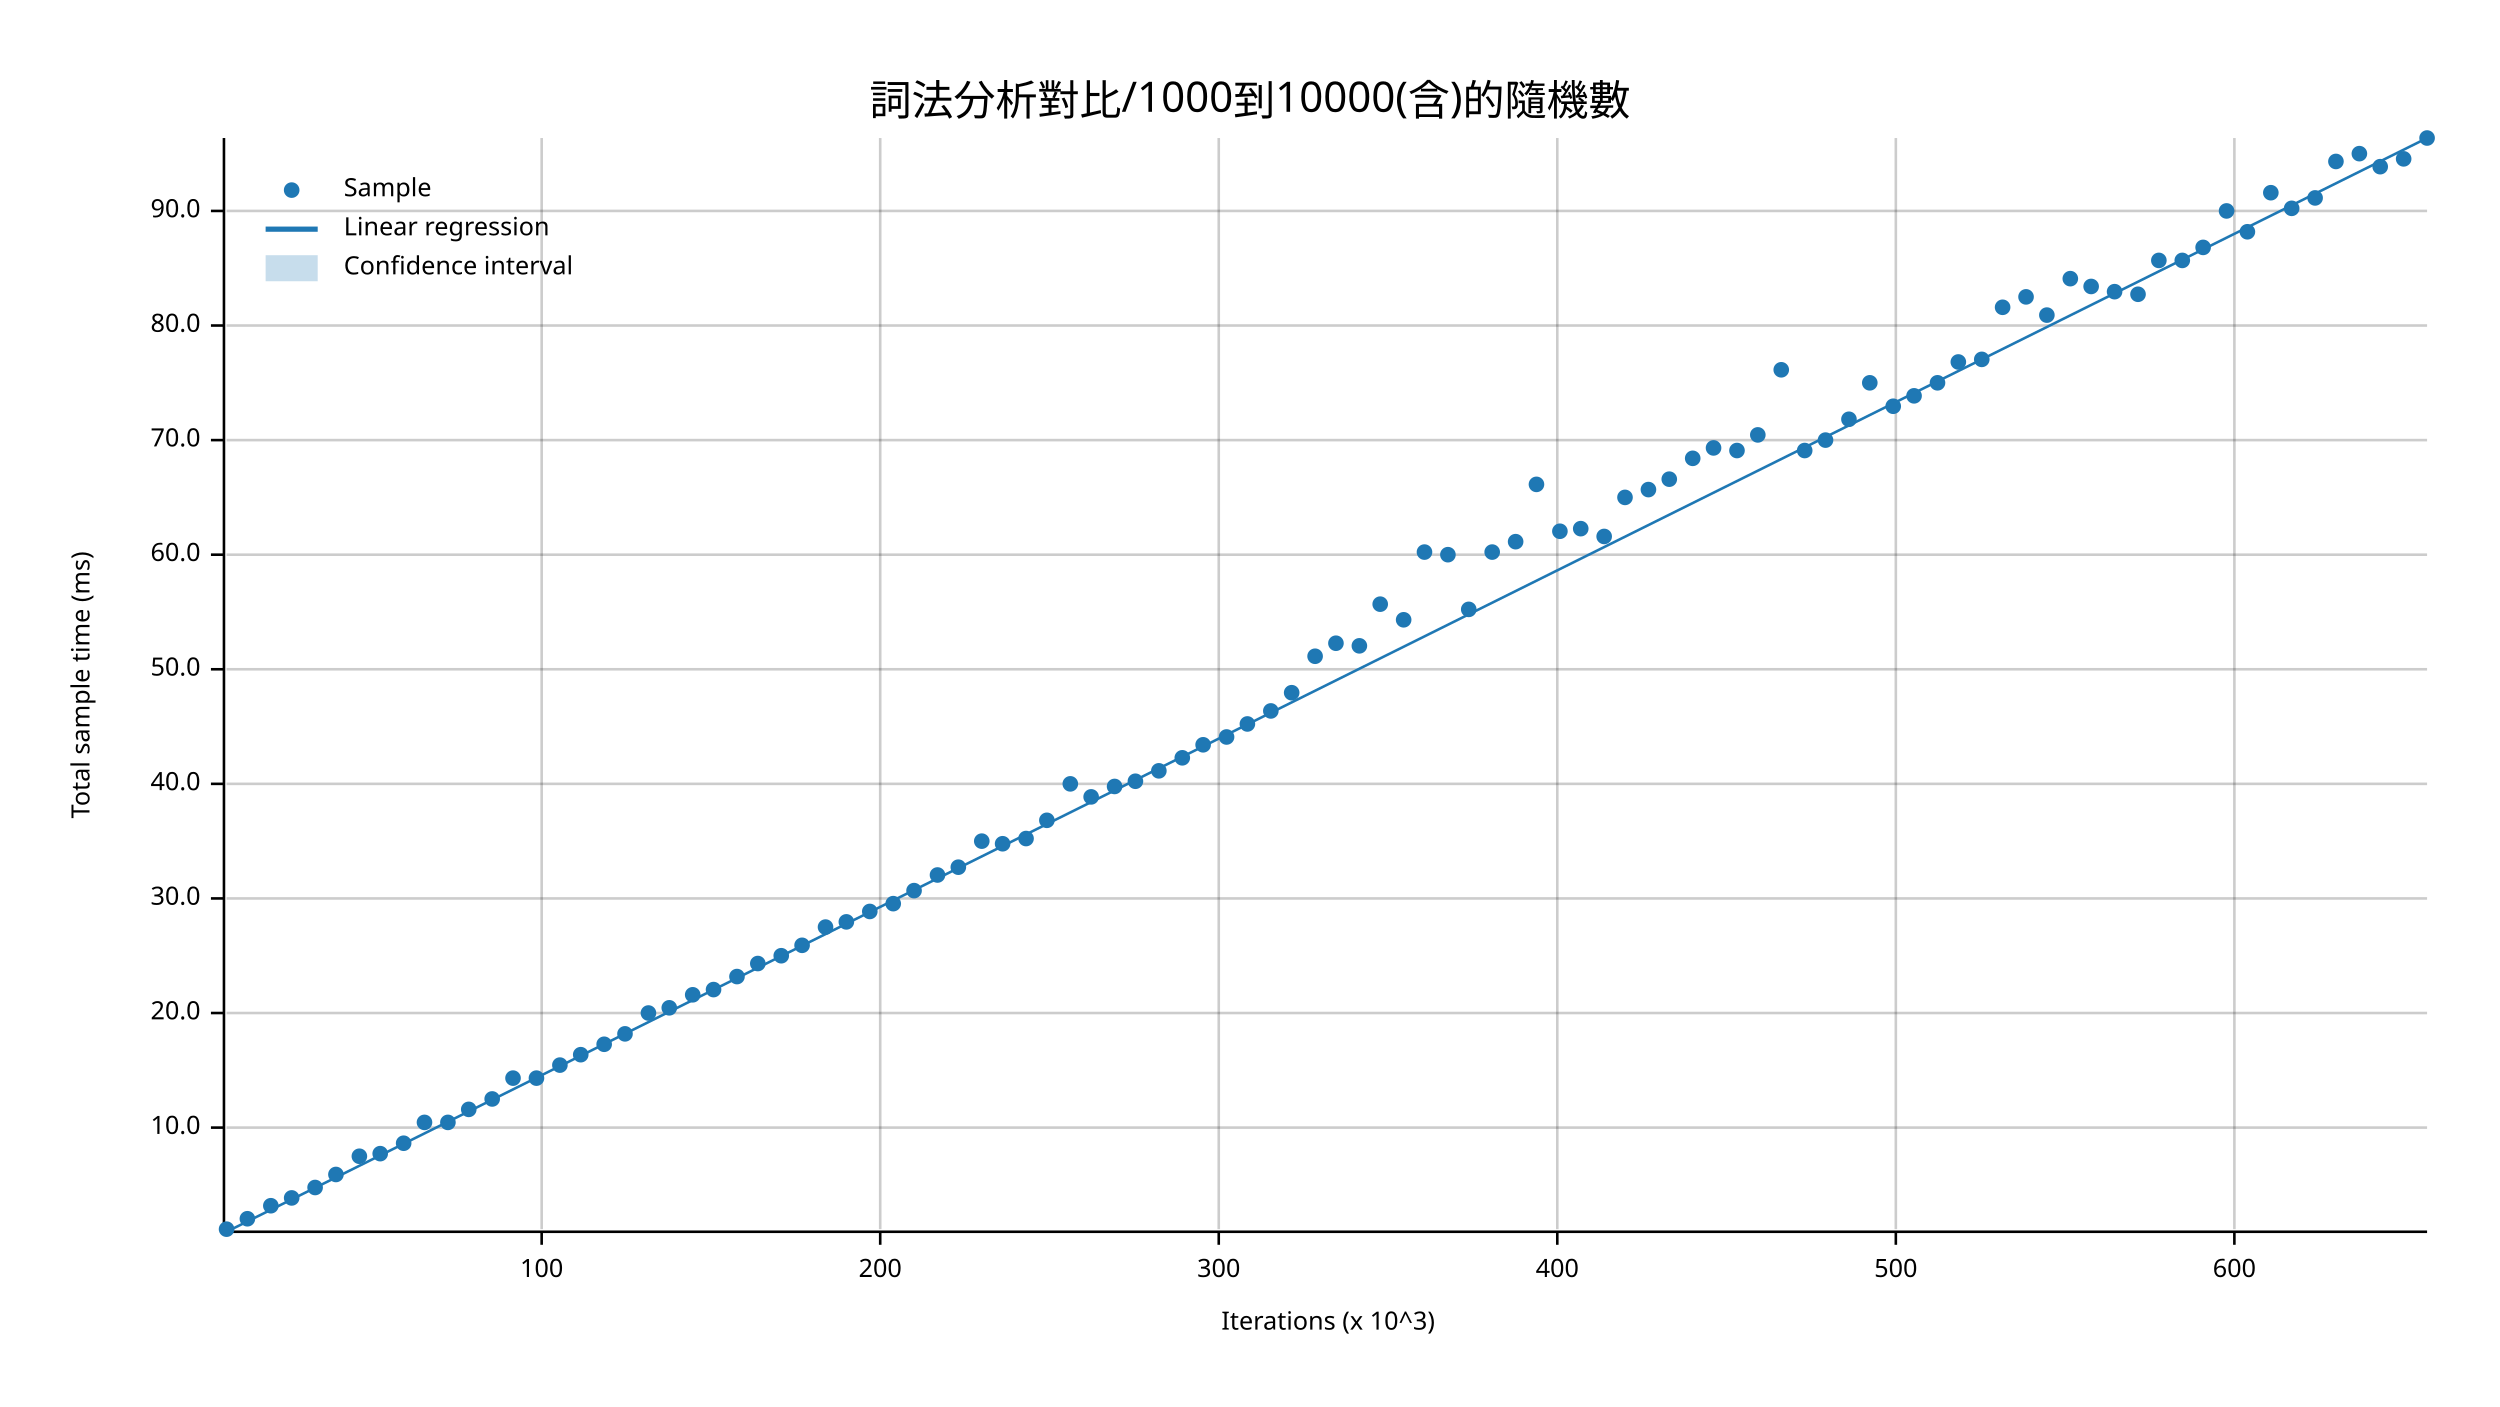
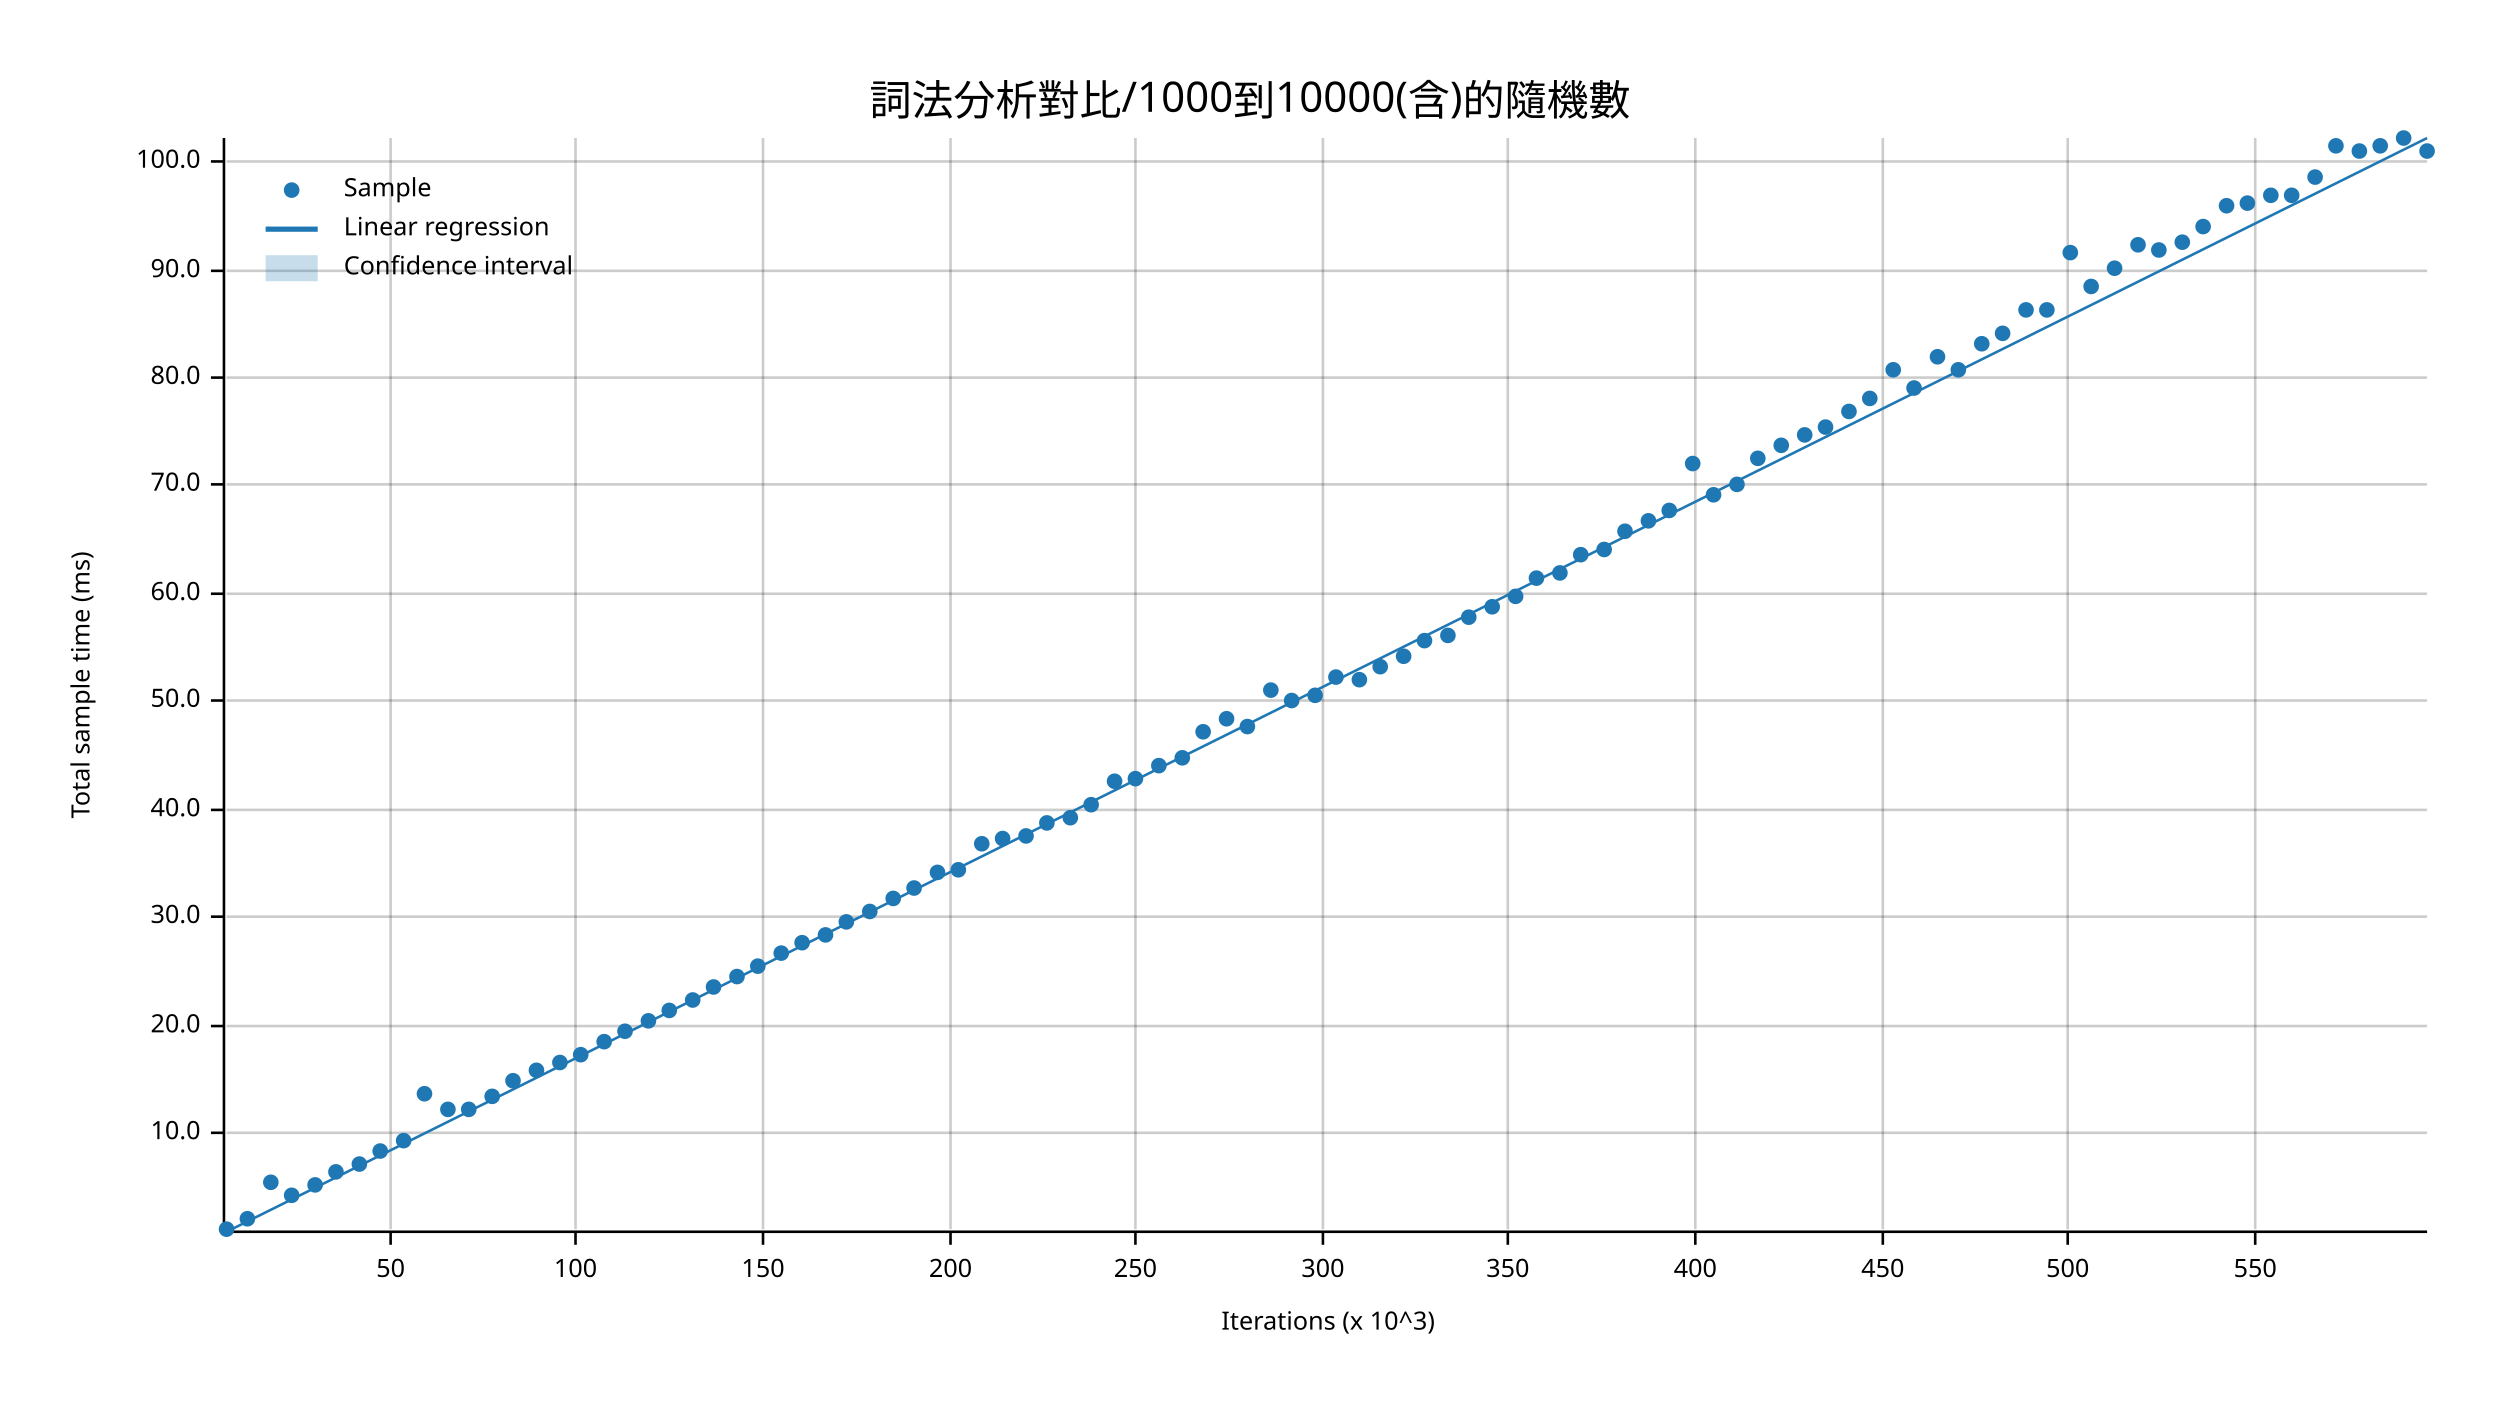
<svg xmlns="http://www.w3.org/2000/svg" width="960" height="540" viewBox="0 0 960 540">
  <text x="480" y="32" dy="0.76em" text-anchor="middle" font-family="sans-serif" font-size="16.129" opacity="1" fill="#000000">
詞法分析對比/1000到10000(含)的隨機數
</text>
  <text x="27" y="263" dy="0.76em" text-anchor="middle" font-family="sans-serif" font-size="9.677" opacity="1" fill="#000000" transform="rotate(270, 27, 263)">
Total sample time (ms)
</text>
  <text x="510" y="513" dy="-0.5ex" text-anchor="middle" font-family="sans-serif" font-size="9.677" opacity="1" fill="#000000">
Iterations (x 10^3)
</text>
-   <line opacity="0.2" stroke="#000000" stroke-width="1" x1="208" y1="472" x2="208" y2="53" />
-   <line opacity="0.2" stroke="#000000" stroke-width="1" x1="338" y1="472" x2="338" y2="53" />
-   <line opacity="0.2" stroke="#000000" stroke-width="1" x1="468" y1="472" x2="468" y2="53" />
-   <line opacity="0.2" stroke="#000000" stroke-width="1" x1="598" y1="472" x2="598" y2="53" />
-   <line opacity="0.2" stroke="#000000" stroke-width="1" x1="728" y1="472" x2="728" y2="53" />
-   <line opacity="0.2" stroke="#000000" stroke-width="1" x1="858" y1="472" x2="858" y2="53" />
-   <line opacity="0.2" stroke="#000000" stroke-width="1" x1="87" y1="433" x2="932" y2="433" />
-   <line opacity="0.2" stroke="#000000" stroke-width="1" x1="87" y1="389" x2="932" y2="389" />
-   <line opacity="0.2" stroke="#000000" stroke-width="1" x1="87" y1="345" x2="932" y2="345" />
-   <line opacity="0.2" stroke="#000000" stroke-width="1" x1="87" y1="301" x2="932" y2="301" />
-   <line opacity="0.2" stroke="#000000" stroke-width="1" x1="87" y1="257" x2="932" y2="257" />
-   <line opacity="0.2" stroke="#000000" stroke-width="1" x1="87" y1="213" x2="932" y2="213" />
-   <line opacity="0.2" stroke="#000000" stroke-width="1" x1="87" y1="169" x2="932" y2="169" />
-   <line opacity="0.2" stroke="#000000" stroke-width="1" x1="87" y1="125" x2="932" y2="125" />
-   <line opacity="0.2" stroke="#000000" stroke-width="1" x1="87" y1="81" x2="932" y2="81" />
+   <line opacity="0.2" stroke="#000000" stroke-width="1" x1="150" y1="472" x2="150" y2="53" />
+   <line opacity="0.2" stroke="#000000" stroke-width="1" x1="221" y1="472" x2="221" y2="53" />
+   <line opacity="0.2" stroke="#000000" stroke-width="1" x1="293" y1="472" x2="293" y2="53" />
+   <line opacity="0.2" stroke="#000000" stroke-width="1" x1="365" y1="472" x2="365" y2="53" />
+   <line opacity="0.2" stroke="#000000" stroke-width="1" x1="436" y1="472" x2="436" y2="53" />
+   <line opacity="0.2" stroke="#000000" stroke-width="1" x1="508" y1="472" x2="508" y2="53" />
+   <line opacity="0.2" stroke="#000000" stroke-width="1" x1="579" y1="472" x2="579" y2="53" />
+   <line opacity="0.2" stroke="#000000" stroke-width="1" x1="651" y1="472" x2="651" y2="53" />
+   <line opacity="0.2" stroke="#000000" stroke-width="1" x1="723" y1="472" x2="723" y2="53" />
+   <line opacity="0.2" stroke="#000000" stroke-width="1" x1="794" y1="472" x2="794" y2="53" />
+   <line opacity="0.2" stroke="#000000" stroke-width="1" x1="866" y1="472" x2="866" y2="53" />
+   <line opacity="0.2" stroke="#000000" stroke-width="1" x1="87" y1="435" x2="932" y2="435" />
+   <line opacity="0.2" stroke="#000000" stroke-width="1" x1="87" y1="394" x2="932" y2="394" />
+   <line opacity="0.2" stroke="#000000" stroke-width="1" x1="87" y1="352" x2="932" y2="352" />
+   <line opacity="0.2" stroke="#000000" stroke-width="1" x1="87" y1="311" x2="932" y2="311" />
+   <line opacity="0.2" stroke="#000000" stroke-width="1" x1="87" y1="269" x2="932" y2="269" />
+   <line opacity="0.2" stroke="#000000" stroke-width="1" x1="87" y1="228" x2="932" y2="228" />
+   <line opacity="0.2" stroke="#000000" stroke-width="1" x1="87" y1="186" x2="932" y2="186" />
+   <line opacity="0.2" stroke="#000000" stroke-width="1" x1="87" y1="145" x2="932" y2="145" />
+   <line opacity="0.2" stroke="#000000" stroke-width="1" x1="87" y1="104" x2="932" y2="104" />
+   <line opacity="0.2" stroke="#000000" stroke-width="1" x1="87" y1="62" x2="932" y2="62" />
  <polyline fill="none" opacity="1" stroke="#000000" stroke-width="1" points="86,53 86,472 " />
-   <text x="77" y="433" dy="0.5ex" text-anchor="end" font-family="sans-serif" font-size="9.677" opacity="1" fill="#000000">
+   <text x="77" y="435" dy="0.5ex" text-anchor="end" font-family="sans-serif" font-size="9.677" opacity="1" fill="#000000">
10.0
</text>
-   <polyline fill="none" opacity="1" stroke="#000000" stroke-width="1" points="81,433 86,433 " />
-   <text x="77" y="389" dy="0.5ex" text-anchor="end" font-family="sans-serif" font-size="9.677" opacity="1" fill="#000000">
+   <polyline fill="none" opacity="1" stroke="#000000" stroke-width="1" points="81,435 86,435 " />
+   <text x="77" y="394" dy="0.5ex" text-anchor="end" font-family="sans-serif" font-size="9.677" opacity="1" fill="#000000">
20.0
</text>
-   <polyline fill="none" opacity="1" stroke="#000000" stroke-width="1" points="81,389 86,389 " />
-   <text x="77" y="345" dy="0.5ex" text-anchor="end" font-family="sans-serif" font-size="9.677" opacity="1" fill="#000000">
+   <polyline fill="none" opacity="1" stroke="#000000" stroke-width="1" points="81,394 86,394 " />
+   <text x="77" y="352" dy="0.5ex" text-anchor="end" font-family="sans-serif" font-size="9.677" opacity="1" fill="#000000">
30.0
</text>
-   <polyline fill="none" opacity="1" stroke="#000000" stroke-width="1" points="81,345 86,345 " />
-   <text x="77" y="301" dy="0.5ex" text-anchor="end" font-family="sans-serif" font-size="9.677" opacity="1" fill="#000000">
+   <polyline fill="none" opacity="1" stroke="#000000" stroke-width="1" points="81,352 86,352 " />
+   <text x="77" y="311" dy="0.5ex" text-anchor="end" font-family="sans-serif" font-size="9.677" opacity="1" fill="#000000">
40.0
</text>
-   <polyline fill="none" opacity="1" stroke="#000000" stroke-width="1" points="81,301 86,301 " />
-   <text x="77" y="257" dy="0.5ex" text-anchor="end" font-family="sans-serif" font-size="9.677" opacity="1" fill="#000000">
+   <polyline fill="none" opacity="1" stroke="#000000" stroke-width="1" points="81,311 86,311 " />
+   <text x="77" y="269" dy="0.5ex" text-anchor="end" font-family="sans-serif" font-size="9.677" opacity="1" fill="#000000">
50.0
</text>
-   <polyline fill="none" opacity="1" stroke="#000000" stroke-width="1" points="81,257 86,257 " />
-   <text x="77" y="213" dy="0.5ex" text-anchor="end" font-family="sans-serif" font-size="9.677" opacity="1" fill="#000000">
+   <polyline fill="none" opacity="1" stroke="#000000" stroke-width="1" points="81,269 86,269 " />
+   <text x="77" y="228" dy="0.5ex" text-anchor="end" font-family="sans-serif" font-size="9.677" opacity="1" fill="#000000">
60.0
</text>
-   <polyline fill="none" opacity="1" stroke="#000000" stroke-width="1" points="81,213 86,213 " />
-   <text x="77" y="169" dy="0.5ex" text-anchor="end" font-family="sans-serif" font-size="9.677" opacity="1" fill="#000000">
+   <polyline fill="none" opacity="1" stroke="#000000" stroke-width="1" points="81,228 86,228 " />
+   <text x="77" y="186" dy="0.5ex" text-anchor="end" font-family="sans-serif" font-size="9.677" opacity="1" fill="#000000">
70.0
</text>
-   <polyline fill="none" opacity="1" stroke="#000000" stroke-width="1" points="81,169 86,169 " />
-   <text x="77" y="125" dy="0.5ex" text-anchor="end" font-family="sans-serif" font-size="9.677" opacity="1" fill="#000000">
+   <polyline fill="none" opacity="1" stroke="#000000" stroke-width="1" points="81,186 86,186 " />
+   <text x="77" y="145" dy="0.5ex" text-anchor="end" font-family="sans-serif" font-size="9.677" opacity="1" fill="#000000">
80.0
</text>
-   <polyline fill="none" opacity="1" stroke="#000000" stroke-width="1" points="81,125 86,125 " />
-   <text x="77" y="81" dy="0.5ex" text-anchor="end" font-family="sans-serif" font-size="9.677" opacity="1" fill="#000000">
+   <polyline fill="none" opacity="1" stroke="#000000" stroke-width="1" points="81,145 86,145 " />
+   <text x="77" y="104" dy="0.5ex" text-anchor="end" font-family="sans-serif" font-size="9.677" opacity="1" fill="#000000">
90.0
</text>
-   <polyline fill="none" opacity="1" stroke="#000000" stroke-width="1" points="81,81 86,81 " />
+   <polyline fill="none" opacity="1" stroke="#000000" stroke-width="1" points="81,104 86,104 " />
+   <text x="77" y="62" dy="0.5ex" text-anchor="end" font-family="sans-serif" font-size="9.677" opacity="1" fill="#000000">
+ 100.0
+ </text>
+   <polyline fill="none" opacity="1" stroke="#000000" stroke-width="1" points="81,62 86,62 " />
  <polyline fill="none" opacity="1" stroke="#000000" stroke-width="1" points="87,473 932,473 " />
-   <text x="208" y="483" dy="0.76em" text-anchor="middle" font-family="sans-serif" font-size="9.677" opacity="1" fill="#000000">
+   <text x="150" y="483" dy="0.76em" text-anchor="middle" font-family="sans-serif" font-size="9.677" opacity="1" fill="#000000">
+ 50
+ </text>
+   <polyline fill="none" opacity="1" stroke="#000000" stroke-width="1" points="150,473 150,478 " />
+   <text x="221" y="483" dy="0.76em" text-anchor="middle" font-family="sans-serif" font-size="9.677" opacity="1" fill="#000000">
100
</text>
-   <polyline fill="none" opacity="1" stroke="#000000" stroke-width="1" points="208,473 208,478 " />
-   <text x="338" y="483" dy="0.76em" text-anchor="middle" font-family="sans-serif" font-size="9.677" opacity="1" fill="#000000">
+   <polyline fill="none" opacity="1" stroke="#000000" stroke-width="1" points="221,473 221,478 " />
+   <text x="293" y="483" dy="0.76em" text-anchor="middle" font-family="sans-serif" font-size="9.677" opacity="1" fill="#000000">
+ 150
+ </text>
+   <polyline fill="none" opacity="1" stroke="#000000" stroke-width="1" points="293,473 293,478 " />
+   <text x="365" y="483" dy="0.76em" text-anchor="middle" font-family="sans-serif" font-size="9.677" opacity="1" fill="#000000">
200
</text>
-   <polyline fill="none" opacity="1" stroke="#000000" stroke-width="1" points="338,473 338,478 " />
-   <text x="468" y="483" dy="0.76em" text-anchor="middle" font-family="sans-serif" font-size="9.677" opacity="1" fill="#000000">
+   <polyline fill="none" opacity="1" stroke="#000000" stroke-width="1" points="365,473 365,478 " />
+   <text x="436" y="483" dy="0.76em" text-anchor="middle" font-family="sans-serif" font-size="9.677" opacity="1" fill="#000000">
+ 250
+ </text>
+   <polyline fill="none" opacity="1" stroke="#000000" stroke-width="1" points="436,473 436,478 " />
+   <text x="508" y="483" dy="0.76em" text-anchor="middle" font-family="sans-serif" font-size="9.677" opacity="1" fill="#000000">
300
</text>
-   <polyline fill="none" opacity="1" stroke="#000000" stroke-width="1" points="468,473 468,478 " />
-   <text x="598" y="483" dy="0.76em" text-anchor="middle" font-family="sans-serif" font-size="9.677" opacity="1" fill="#000000">
+   <polyline fill="none" opacity="1" stroke="#000000" stroke-width="1" points="508,473 508,478 " />
+   <text x="579" y="483" dy="0.76em" text-anchor="middle" font-family="sans-serif" font-size="9.677" opacity="1" fill="#000000">
+ 350
+ </text>
+   <polyline fill="none" opacity="1" stroke="#000000" stroke-width="1" points="579,473 579,478 " />
+   <text x="651" y="483" dy="0.76em" text-anchor="middle" font-family="sans-serif" font-size="9.677" opacity="1" fill="#000000">
400
</text>
-   <polyline fill="none" opacity="1" stroke="#000000" stroke-width="1" points="598,473 598,478 " />
-   <text x="728" y="483" dy="0.76em" text-anchor="middle" font-family="sans-serif" font-size="9.677" opacity="1" fill="#000000">
+   <polyline fill="none" opacity="1" stroke="#000000" stroke-width="1" points="651,473 651,478 " />
+   <text x="723" y="483" dy="0.76em" text-anchor="middle" font-family="sans-serif" font-size="9.677" opacity="1" fill="#000000">
+ 450
+ </text>
+   <polyline fill="none" opacity="1" stroke="#000000" stroke-width="1" points="723,473 723,478 " />
+   <text x="794" y="483" dy="0.76em" text-anchor="middle" font-family="sans-serif" font-size="9.677" opacity="1" fill="#000000">
500
</text>
-   <polyline fill="none" opacity="1" stroke="#000000" stroke-width="1" points="728,473 728,478 " />
-   <text x="858" y="483" dy="0.76em" text-anchor="middle" font-family="sans-serif" font-size="9.677" opacity="1" fill="#000000">
- 600
- </text>
-   <polyline fill="none" opacity="1" stroke="#000000" stroke-width="1" points="858,473 858,478 " />
+   <polyline fill="none" opacity="1" stroke="#000000" stroke-width="1" points="794,473 794,478 " />
+   <text x="866" y="483" dy="0.76em" text-anchor="middle" font-family="sans-serif" font-size="9.677" opacity="1" fill="#000000">
+ 550
+ </text>
+   <polyline fill="none" opacity="1" stroke="#000000" stroke-width="1" points="866,473 866,478 " />
  <circle cx="87" cy="472" r="3" opacity="1" fill="#1F78B4" stroke="none" stroke-width="1" />
  <circle cx="95" cy="468" r="3" opacity="1" fill="#1F78B4" stroke="none" stroke-width="1" />
-   <circle cx="104" cy="463" r="3" opacity="1" fill="#1F78B4" stroke="none" stroke-width="1" />
-   <circle cx="112" cy="460" r="3" opacity="1" fill="#1F78B4" stroke="none" stroke-width="1" />
-   <circle cx="121" cy="456" r="3" opacity="1" fill="#1F78B4" stroke="none" stroke-width="1" />
-   <circle cx="129" cy="451" r="3" opacity="1" fill="#1F78B4" stroke="none" stroke-width="1" />
-   <circle cx="138" cy="444" r="3" opacity="1" fill="#1F78B4" stroke="none" stroke-width="1" />
-   <circle cx="146" cy="443" r="3" opacity="1" fill="#1F78B4" stroke="none" stroke-width="1" />
-   <circle cx="155" cy="439" r="3" opacity="1" fill="#1F78B4" stroke="none" stroke-width="1" />
-   <circle cx="163" cy="431" r="3" opacity="1" fill="#1F78B4" stroke="none" stroke-width="1" />
-   <circle cx="172" cy="431" r="3" opacity="1" fill="#1F78B4" stroke="none" stroke-width="1" />
+   <circle cx="104" cy="454" r="3" opacity="1" fill="#1F78B4" stroke="none" stroke-width="1" />
+   <circle cx="112" cy="459" r="3" opacity="1" fill="#1F78B4" stroke="none" stroke-width="1" />
+   <circle cx="121" cy="455" r="3" opacity="1" fill="#1F78B4" stroke="none" stroke-width="1" />
+   <circle cx="129" cy="450" r="3" opacity="1" fill="#1F78B4" stroke="none" stroke-width="1" />
+   <circle cx="138" cy="447" r="3" opacity="1" fill="#1F78B4" stroke="none" stroke-width="1" />
+   <circle cx="146" cy="442" r="3" opacity="1" fill="#1F78B4" stroke="none" stroke-width="1" />
+   <circle cx="155" cy="438" r="3" opacity="1" fill="#1F78B4" stroke="none" stroke-width="1" />
+   <circle cx="163" cy="420" r="3" opacity="1" fill="#1F78B4" stroke="none" stroke-width="1" />
+   <circle cx="172" cy="426" r="3" opacity="1" fill="#1F78B4" stroke="none" stroke-width="1" />
  <circle cx="180" cy="426" r="3" opacity="1" fill="#1F78B4" stroke="none" stroke-width="1" />
-   <circle cx="189" cy="422" r="3" opacity="1" fill="#1F78B4" stroke="none" stroke-width="1" />
-   <circle cx="197" cy="414" r="3" opacity="1" fill="#1F78B4" stroke="none" stroke-width="1" />
-   <circle cx="206" cy="414" r="3" opacity="1" fill="#1F78B4" stroke="none" stroke-width="1" />
-   <circle cx="215" cy="409" r="3" opacity="1" fill="#1F78B4" stroke="none" stroke-width="1" />
+   <circle cx="189" cy="421" r="3" opacity="1" fill="#1F78B4" stroke="none" stroke-width="1" />
+   <circle cx="197" cy="415" r="3" opacity="1" fill="#1F78B4" stroke="none" stroke-width="1" />
+   <circle cx="206" cy="411" r="3" opacity="1" fill="#1F78B4" stroke="none" stroke-width="1" />
+   <circle cx="215" cy="408" r="3" opacity="1" fill="#1F78B4" stroke="none" stroke-width="1" />
  <circle cx="223" cy="405" r="3" opacity="1" fill="#1F78B4" stroke="none" stroke-width="1" />
-   <circle cx="232" cy="401" r="3" opacity="1" fill="#1F78B4" stroke="none" stroke-width="1" />
-   <circle cx="240" cy="397" r="3" opacity="1" fill="#1F78B4" stroke="none" stroke-width="1" />
-   <circle cx="249" cy="389" r="3" opacity="1" fill="#1F78B4" stroke="none" stroke-width="1" />
-   <circle cx="257" cy="387" r="3" opacity="1" fill="#1F78B4" stroke="none" stroke-width="1" />
-   <circle cx="266" cy="382" r="3" opacity="1" fill="#1F78B4" stroke="none" stroke-width="1" />
-   <circle cx="274" cy="380" r="3" opacity="1" fill="#1F78B4" stroke="none" stroke-width="1" />
+   <circle cx="232" cy="400" r="3" opacity="1" fill="#1F78B4" stroke="none" stroke-width="1" />
+   <circle cx="240" cy="396" r="3" opacity="1" fill="#1F78B4" stroke="none" stroke-width="1" />
+   <circle cx="249" cy="392" r="3" opacity="1" fill="#1F78B4" stroke="none" stroke-width="1" />
+   <circle cx="257" cy="388" r="3" opacity="1" fill="#1F78B4" stroke="none" stroke-width="1" />
+   <circle cx="266" cy="384" r="3" opacity="1" fill="#1F78B4" stroke="none" stroke-width="1" />
+   <circle cx="274" cy="379" r="3" opacity="1" fill="#1F78B4" stroke="none" stroke-width="1" />
  <circle cx="283" cy="375" r="3" opacity="1" fill="#1F78B4" stroke="none" stroke-width="1" />
-   <circle cx="291" cy="370" r="3" opacity="1" fill="#1F78B4" stroke="none" stroke-width="1" />
-   <circle cx="300" cy="367" r="3" opacity="1" fill="#1F78B4" stroke="none" stroke-width="1" />
-   <circle cx="308" cy="363" r="3" opacity="1" fill="#1F78B4" stroke="none" stroke-width="1" />
-   <circle cx="317" cy="356" r="3" opacity="1" fill="#1F78B4" stroke="none" stroke-width="1" />
+   <circle cx="291" cy="371" r="3" opacity="1" fill="#1F78B4" stroke="none" stroke-width="1" />
+   <circle cx="300" cy="366" r="3" opacity="1" fill="#1F78B4" stroke="none" stroke-width="1" />
+   <circle cx="308" cy="362" r="3" opacity="1" fill="#1F78B4" stroke="none" stroke-width="1" />
+   <circle cx="317" cy="359" r="3" opacity="1" fill="#1F78B4" stroke="none" stroke-width="1" />
  <circle cx="325" cy="354" r="3" opacity="1" fill="#1F78B4" stroke="none" stroke-width="1" />
  <circle cx="334" cy="350" r="3" opacity="1" fill="#1F78B4" stroke="none" stroke-width="1" />
-   <circle cx="343" cy="347" r="3" opacity="1" fill="#1F78B4" stroke="none" stroke-width="1" />
-   <circle cx="351" cy="342" r="3" opacity="1" fill="#1F78B4" stroke="none" stroke-width="1" />
-   <circle cx="360" cy="336" r="3" opacity="1" fill="#1F78B4" stroke="none" stroke-width="1" />
-   <circle cx="368" cy="333" r="3" opacity="1" fill="#1F78B4" stroke="none" stroke-width="1" />
-   <circle cx="377" cy="323" r="3" opacity="1" fill="#1F78B4" stroke="none" stroke-width="1" />
-   <circle cx="385" cy="324" r="3" opacity="1" fill="#1F78B4" stroke="none" stroke-width="1" />
-   <circle cx="394" cy="322" r="3" opacity="1" fill="#1F78B4" stroke="none" stroke-width="1" />
-   <circle cx="402" cy="315" r="3" opacity="1" fill="#1F78B4" stroke="none" stroke-width="1" />
-   <circle cx="411" cy="301" r="3" opacity="1" fill="#1F78B4" stroke="none" stroke-width="1" />
-   <circle cx="419" cy="306" r="3" opacity="1" fill="#1F78B4" stroke="none" stroke-width="1" />
-   <circle cx="428" cy="302" r="3" opacity="1" fill="#1F78B4" stroke="none" stroke-width="1" />
-   <circle cx="436" cy="300" r="3" opacity="1" fill="#1F78B4" stroke="none" stroke-width="1" />
-   <circle cx="445" cy="296" r="3" opacity="1" fill="#1F78B4" stroke="none" stroke-width="1" />
+   <circle cx="343" cy="345" r="3" opacity="1" fill="#1F78B4" stroke="none" stroke-width="1" />
+   <circle cx="351" cy="341" r="3" opacity="1" fill="#1F78B4" stroke="none" stroke-width="1" />
+   <circle cx="360" cy="335" r="3" opacity="1" fill="#1F78B4" stroke="none" stroke-width="1" />
+   <circle cx="368" cy="334" r="3" opacity="1" fill="#1F78B4" stroke="none" stroke-width="1" />
+   <circle cx="377" cy="324" r="3" opacity="1" fill="#1F78B4" stroke="none" stroke-width="1" />
+   <circle cx="385" cy="322" r="3" opacity="1" fill="#1F78B4" stroke="none" stroke-width="1" />
+   <circle cx="394" cy="321" r="3" opacity="1" fill="#1F78B4" stroke="none" stroke-width="1" />
+   <circle cx="402" cy="316" r="3" opacity="1" fill="#1F78B4" stroke="none" stroke-width="1" />
+   <circle cx="411" cy="314" r="3" opacity="1" fill="#1F78B4" stroke="none" stroke-width="1" />
+   <circle cx="419" cy="309" r="3" opacity="1" fill="#1F78B4" stroke="none" stroke-width="1" />
+   <circle cx="428" cy="300" r="3" opacity="1" fill="#1F78B4" stroke="none" stroke-width="1" />
+   <circle cx="436" cy="299" r="3" opacity="1" fill="#1F78B4" stroke="none" stroke-width="1" />
+   <circle cx="445" cy="294" r="3" opacity="1" fill="#1F78B4" stroke="none" stroke-width="1" />
  <circle cx="454" cy="291" r="3" opacity="1" fill="#1F78B4" stroke="none" stroke-width="1" />
-   <circle cx="462" cy="286" r="3" opacity="1" fill="#1F78B4" stroke="none" stroke-width="1" />
-   <circle cx="471" cy="283" r="3" opacity="1" fill="#1F78B4" stroke="none" stroke-width="1" />
-   <circle cx="479" cy="278" r="3" opacity="1" fill="#1F78B4" stroke="none" stroke-width="1" />
-   <circle cx="488" cy="273" r="3" opacity="1" fill="#1F78B4" stroke="none" stroke-width="1" />
-   <circle cx="496" cy="266" r="3" opacity="1" fill="#1F78B4" stroke="none" stroke-width="1" />
-   <circle cx="505" cy="252" r="3" opacity="1" fill="#1F78B4" stroke="none" stroke-width="1" />
-   <circle cx="513" cy="247" r="3" opacity="1" fill="#1F78B4" stroke="none" stroke-width="1" />
-   <circle cx="522" cy="248" r="3" opacity="1" fill="#1F78B4" stroke="none" stroke-width="1" />
-   <circle cx="530" cy="232" r="3" opacity="1" fill="#1F78B4" stroke="none" stroke-width="1" />
-   <circle cx="539" cy="238" r="3" opacity="1" fill="#1F78B4" stroke="none" stroke-width="1" />
-   <circle cx="547" cy="212" r="3" opacity="1" fill="#1F78B4" stroke="none" stroke-width="1" />
-   <circle cx="556" cy="213" r="3" opacity="1" fill="#1F78B4" stroke="none" stroke-width="1" />
-   <circle cx="564" cy="234" r="3" opacity="1" fill="#1F78B4" stroke="none" stroke-width="1" />
-   <circle cx="573" cy="212" r="3" opacity="1" fill="#1F78B4" stroke="none" stroke-width="1" />
-   <circle cx="582" cy="208" r="3" opacity="1" fill="#1F78B4" stroke="none" stroke-width="1" />
-   <circle cx="590" cy="186" r="3" opacity="1" fill="#1F78B4" stroke="none" stroke-width="1" />
-   <circle cx="599" cy="204" r="3" opacity="1" fill="#1F78B4" stroke="none" stroke-width="1" />
-   <circle cx="607" cy="203" r="3" opacity="1" fill="#1F78B4" stroke="none" stroke-width="1" />
-   <circle cx="616" cy="206" r="3" opacity="1" fill="#1F78B4" stroke="none" stroke-width="1" />
-   <circle cx="624" cy="191" r="3" opacity="1" fill="#1F78B4" stroke="none" stroke-width="1" />
-   <circle cx="633" cy="188" r="3" opacity="1" fill="#1F78B4" stroke="none" stroke-width="1" />
-   <circle cx="641" cy="184" r="3" opacity="1" fill="#1F78B4" stroke="none" stroke-width="1" />
-   <circle cx="650" cy="176" r="3" opacity="1" fill="#1F78B4" stroke="none" stroke-width="1" />
-   <circle cx="658" cy="172" r="3" opacity="1" fill="#1F78B4" stroke="none" stroke-width="1" />
-   <circle cx="667" cy="173" r="3" opacity="1" fill="#1F78B4" stroke="none" stroke-width="1" />
-   <circle cx="675" cy="167" r="3" opacity="1" fill="#1F78B4" stroke="none" stroke-width="1" />
-   <circle cx="684" cy="142" r="3" opacity="1" fill="#1F78B4" stroke="none" stroke-width="1" />
-   <circle cx="693" cy="173" r="3" opacity="1" fill="#1F78B4" stroke="none" stroke-width="1" />
-   <circle cx="701" cy="169" r="3" opacity="1" fill="#1F78B4" stroke="none" stroke-width="1" />
-   <circle cx="710" cy="161" r="3" opacity="1" fill="#1F78B4" stroke="none" stroke-width="1" />
-   <circle cx="718" cy="147" r="3" opacity="1" fill="#1F78B4" stroke="none" stroke-width="1" />
-   <circle cx="727" cy="156" r="3" opacity="1" fill="#1F78B4" stroke="none" stroke-width="1" />
-   <circle cx="735" cy="152" r="3" opacity="1" fill="#1F78B4" stroke="none" stroke-width="1" />
-   <circle cx="744" cy="147" r="3" opacity="1" fill="#1F78B4" stroke="none" stroke-width="1" />
-   <circle cx="752" cy="139" r="3" opacity="1" fill="#1F78B4" stroke="none" stroke-width="1" />
-   <circle cx="761" cy="138" r="3" opacity="1" fill="#1F78B4" stroke="none" stroke-width="1" />
-   <circle cx="769" cy="118" r="3" opacity="1" fill="#1F78B4" stroke="none" stroke-width="1" />
-   <circle cx="778" cy="114" r="3" opacity="1" fill="#1F78B4" stroke="none" stroke-width="1" />
-   <circle cx="786" cy="121" r="3" opacity="1" fill="#1F78B4" stroke="none" stroke-width="1" />
-   <circle cx="795" cy="107" r="3" opacity="1" fill="#1F78B4" stroke="none" stroke-width="1" />
+   <circle cx="462" cy="281" r="3" opacity="1" fill="#1F78B4" stroke="none" stroke-width="1" />
+   <circle cx="471" cy="276" r="3" opacity="1" fill="#1F78B4" stroke="none" stroke-width="1" />
+   <circle cx="479" cy="279" r="3" opacity="1" fill="#1F78B4" stroke="none" stroke-width="1" />
+   <circle cx="488" cy="265" r="3" opacity="1" fill="#1F78B4" stroke="none" stroke-width="1" />
+   <circle cx="496" cy="269" r="3" opacity="1" fill="#1F78B4" stroke="none" stroke-width="1" />
+   <circle cx="505" cy="267" r="3" opacity="1" fill="#1F78B4" stroke="none" stroke-width="1" />
+   <circle cx="513" cy="260" r="3" opacity="1" fill="#1F78B4" stroke="none" stroke-width="1" />
+   <circle cx="522" cy="261" r="3" opacity="1" fill="#1F78B4" stroke="none" stroke-width="1" />
+   <circle cx="530" cy="256" r="3" opacity="1" fill="#1F78B4" stroke="none" stroke-width="1" />
+   <circle cx="539" cy="252" r="3" opacity="1" fill="#1F78B4" stroke="none" stroke-width="1" />
+   <circle cx="547" cy="246" r="3" opacity="1" fill="#1F78B4" stroke="none" stroke-width="1" />
+   <circle cx="556" cy="244" r="3" opacity="1" fill="#1F78B4" stroke="none" stroke-width="1" />
+   <circle cx="564" cy="237" r="3" opacity="1" fill="#1F78B4" stroke="none" stroke-width="1" />
+   <circle cx="573" cy="233" r="3" opacity="1" fill="#1F78B4" stroke="none" stroke-width="1" />
+   <circle cx="582" cy="229" r="3" opacity="1" fill="#1F78B4" stroke="none" stroke-width="1" />
+   <circle cx="590" cy="222" r="3" opacity="1" fill="#1F78B4" stroke="none" stroke-width="1" />
+   <circle cx="599" cy="220" r="3" opacity="1" fill="#1F78B4" stroke="none" stroke-width="1" />
+   <circle cx="607" cy="213" r="3" opacity="1" fill="#1F78B4" stroke="none" stroke-width="1" />
+   <circle cx="616" cy="211" r="3" opacity="1" fill="#1F78B4" stroke="none" stroke-width="1" />
+   <circle cx="624" cy="204" r="3" opacity="1" fill="#1F78B4" stroke="none" stroke-width="1" />
+   <circle cx="633" cy="200" r="3" opacity="1" fill="#1F78B4" stroke="none" stroke-width="1" />
+   <circle cx="641" cy="196" r="3" opacity="1" fill="#1F78B4" stroke="none" stroke-width="1" />
+   <circle cx="650" cy="178" r="3" opacity="1" fill="#1F78B4" stroke="none" stroke-width="1" />
+   <circle cx="658" cy="190" r="3" opacity="1" fill="#1F78B4" stroke="none" stroke-width="1" />
+   <circle cx="667" cy="186" r="3" opacity="1" fill="#1F78B4" stroke="none" stroke-width="1" />
+   <circle cx="675" cy="176" r="3" opacity="1" fill="#1F78B4" stroke="none" stroke-width="1" />
+   <circle cx="684" cy="171" r="3" opacity="1" fill="#1F78B4" stroke="none" stroke-width="1" />
+   <circle cx="693" cy="167" r="3" opacity="1" fill="#1F78B4" stroke="none" stroke-width="1" />
+   <circle cx="701" cy="164" r="3" opacity="1" fill="#1F78B4" stroke="none" stroke-width="1" />
+   <circle cx="710" cy="158" r="3" opacity="1" fill="#1F78B4" stroke="none" stroke-width="1" />
+   <circle cx="718" cy="153" r="3" opacity="1" fill="#1F78B4" stroke="none" stroke-width="1" />
+   <circle cx="727" cy="142" r="3" opacity="1" fill="#1F78B4" stroke="none" stroke-width="1" />
+   <circle cx="735" cy="149" r="3" opacity="1" fill="#1F78B4" stroke="none" stroke-width="1" />
+   <circle cx="744" cy="137" r="3" opacity="1" fill="#1F78B4" stroke="none" stroke-width="1" />
+   <circle cx="752" cy="142" r="3" opacity="1" fill="#1F78B4" stroke="none" stroke-width="1" />
+   <circle cx="761" cy="132" r="3" opacity="1" fill="#1F78B4" stroke="none" stroke-width="1" />
+   <circle cx="769" cy="128" r="3" opacity="1" fill="#1F78B4" stroke="none" stroke-width="1" />
+   <circle cx="778" cy="119" r="3" opacity="1" fill="#1F78B4" stroke="none" stroke-width="1" />
+   <circle cx="786" cy="119" r="3" opacity="1" fill="#1F78B4" stroke="none" stroke-width="1" />
+   <circle cx="795" cy="97" r="3" opacity="1" fill="#1F78B4" stroke="none" stroke-width="1" />
  <circle cx="803" cy="110" r="3" opacity="1" fill="#1F78B4" stroke="none" stroke-width="1" />
-   <circle cx="812" cy="112" r="3" opacity="1" fill="#1F78B4" stroke="none" stroke-width="1" />
-   <circle cx="821" cy="113" r="3" opacity="1" fill="#1F78B4" stroke="none" stroke-width="1" />
-   <circle cx="829" cy="100" r="3" opacity="1" fill="#1F78B4" stroke="none" stroke-width="1" />
-   <circle cx="838" cy="100" r="3" opacity="1" fill="#1F78B4" stroke="none" stroke-width="1" />
-   <circle cx="846" cy="95" r="3" opacity="1" fill="#1F78B4" stroke="none" stroke-width="1" />
-   <circle cx="855" cy="81" r="3" opacity="1" fill="#1F78B4" stroke="none" stroke-width="1" />
-   <circle cx="863" cy="89" r="3" opacity="1" fill="#1F78B4" stroke="none" stroke-width="1" />
-   <circle cx="872" cy="74" r="3" opacity="1" fill="#1F78B4" stroke="none" stroke-width="1" />
-   <circle cx="880" cy="80" r="3" opacity="1" fill="#1F78B4" stroke="none" stroke-width="1" />
-   <circle cx="889" cy="76" r="3" opacity="1" fill="#1F78B4" stroke="none" stroke-width="1" />
-   <circle cx="897" cy="62" r="3" opacity="1" fill="#1F78B4" stroke="none" stroke-width="1" />
-   <circle cx="906" cy="59" r="3" opacity="1" fill="#1F78B4" stroke="none" stroke-width="1" />
-   <circle cx="914" cy="64" r="3" opacity="1" fill="#1F78B4" stroke="none" stroke-width="1" />
-   <circle cx="923" cy="61" r="3" opacity="1" fill="#1F78B4" stroke="none" stroke-width="1" />
-   <circle cx="932" cy="53" r="3" opacity="1" fill="#1F78B4" stroke="none" stroke-width="1" />
+   <circle cx="812" cy="103" r="3" opacity="1" fill="#1F78B4" stroke="none" stroke-width="1" />
+   <circle cx="821" cy="94" r="3" opacity="1" fill="#1F78B4" stroke="none" stroke-width="1" />
+   <circle cx="829" cy="96" r="3" opacity="1" fill="#1F78B4" stroke="none" stroke-width="1" />
+   <circle cx="838" cy="93" r="3" opacity="1" fill="#1F78B4" stroke="none" stroke-width="1" />
+   <circle cx="846" cy="87" r="3" opacity="1" fill="#1F78B4" stroke="none" stroke-width="1" />
+   <circle cx="855" cy="79" r="3" opacity="1" fill="#1F78B4" stroke="none" stroke-width="1" />
+   <circle cx="863" cy="78" r="3" opacity="1" fill="#1F78B4" stroke="none" stroke-width="1" />
+   <circle cx="872" cy="75" r="3" opacity="1" fill="#1F78B4" stroke="none" stroke-width="1" />
+   <circle cx="880" cy="75" r="3" opacity="1" fill="#1F78B4" stroke="none" stroke-width="1" />
+   <circle cx="889" cy="68" r="3" opacity="1" fill="#1F78B4" stroke="none" stroke-width="1" />
+   <circle cx="897" cy="56" r="3" opacity="1" fill="#1F78B4" stroke="none" stroke-width="1" />
+   <circle cx="906" cy="58" r="3" opacity="1" fill="#1F78B4" stroke="none" stroke-width="1" />
+   <circle cx="914" cy="56" r="3" opacity="1" fill="#1F78B4" stroke="none" stroke-width="1" />
+   <circle cx="923" cy="53" r="3" opacity="1" fill="#1F78B4" stroke="none" stroke-width="1" />
+   <circle cx="932" cy="58" r="3" opacity="1" fill="#1F78B4" stroke="none" stroke-width="1" />
  <polyline fill="none" opacity="1" stroke="#1F78B4" stroke-width="1" points="87,473 932,53 " />
  <polygon opacity="0.25" fill="#1F78B4" points="87,473 932,53 932,53 " />
  <text x="132" y="68" dy="0.76em" text-anchor="start" font-family="sans-serif" font-size="9.677" opacity="1" fill="#000000">
Sample
</text>
  <text x="132" y="83" dy="0.76em" text-anchor="start" font-family="sans-serif" font-size="9.677" opacity="1" fill="#000000">
Linear regression
</text>
  <text x="132" y="98" dy="0.76em" text-anchor="start" font-family="sans-serif" font-size="9.677" opacity="1" fill="#000000">
Confidence interval
</text>
  <circle cx="112" cy="73" r="3" opacity="1" fill="#1F78B4" stroke="none" stroke-width="1" />
  <polyline fill="none" opacity="1" stroke="#1F78B4" stroke-width="2" points="102,88 122,88 " />
  <rect x="102" y="98" width="20" height="10" opacity="0.25" fill="#1F78B4" stroke="none" />
</svg>
